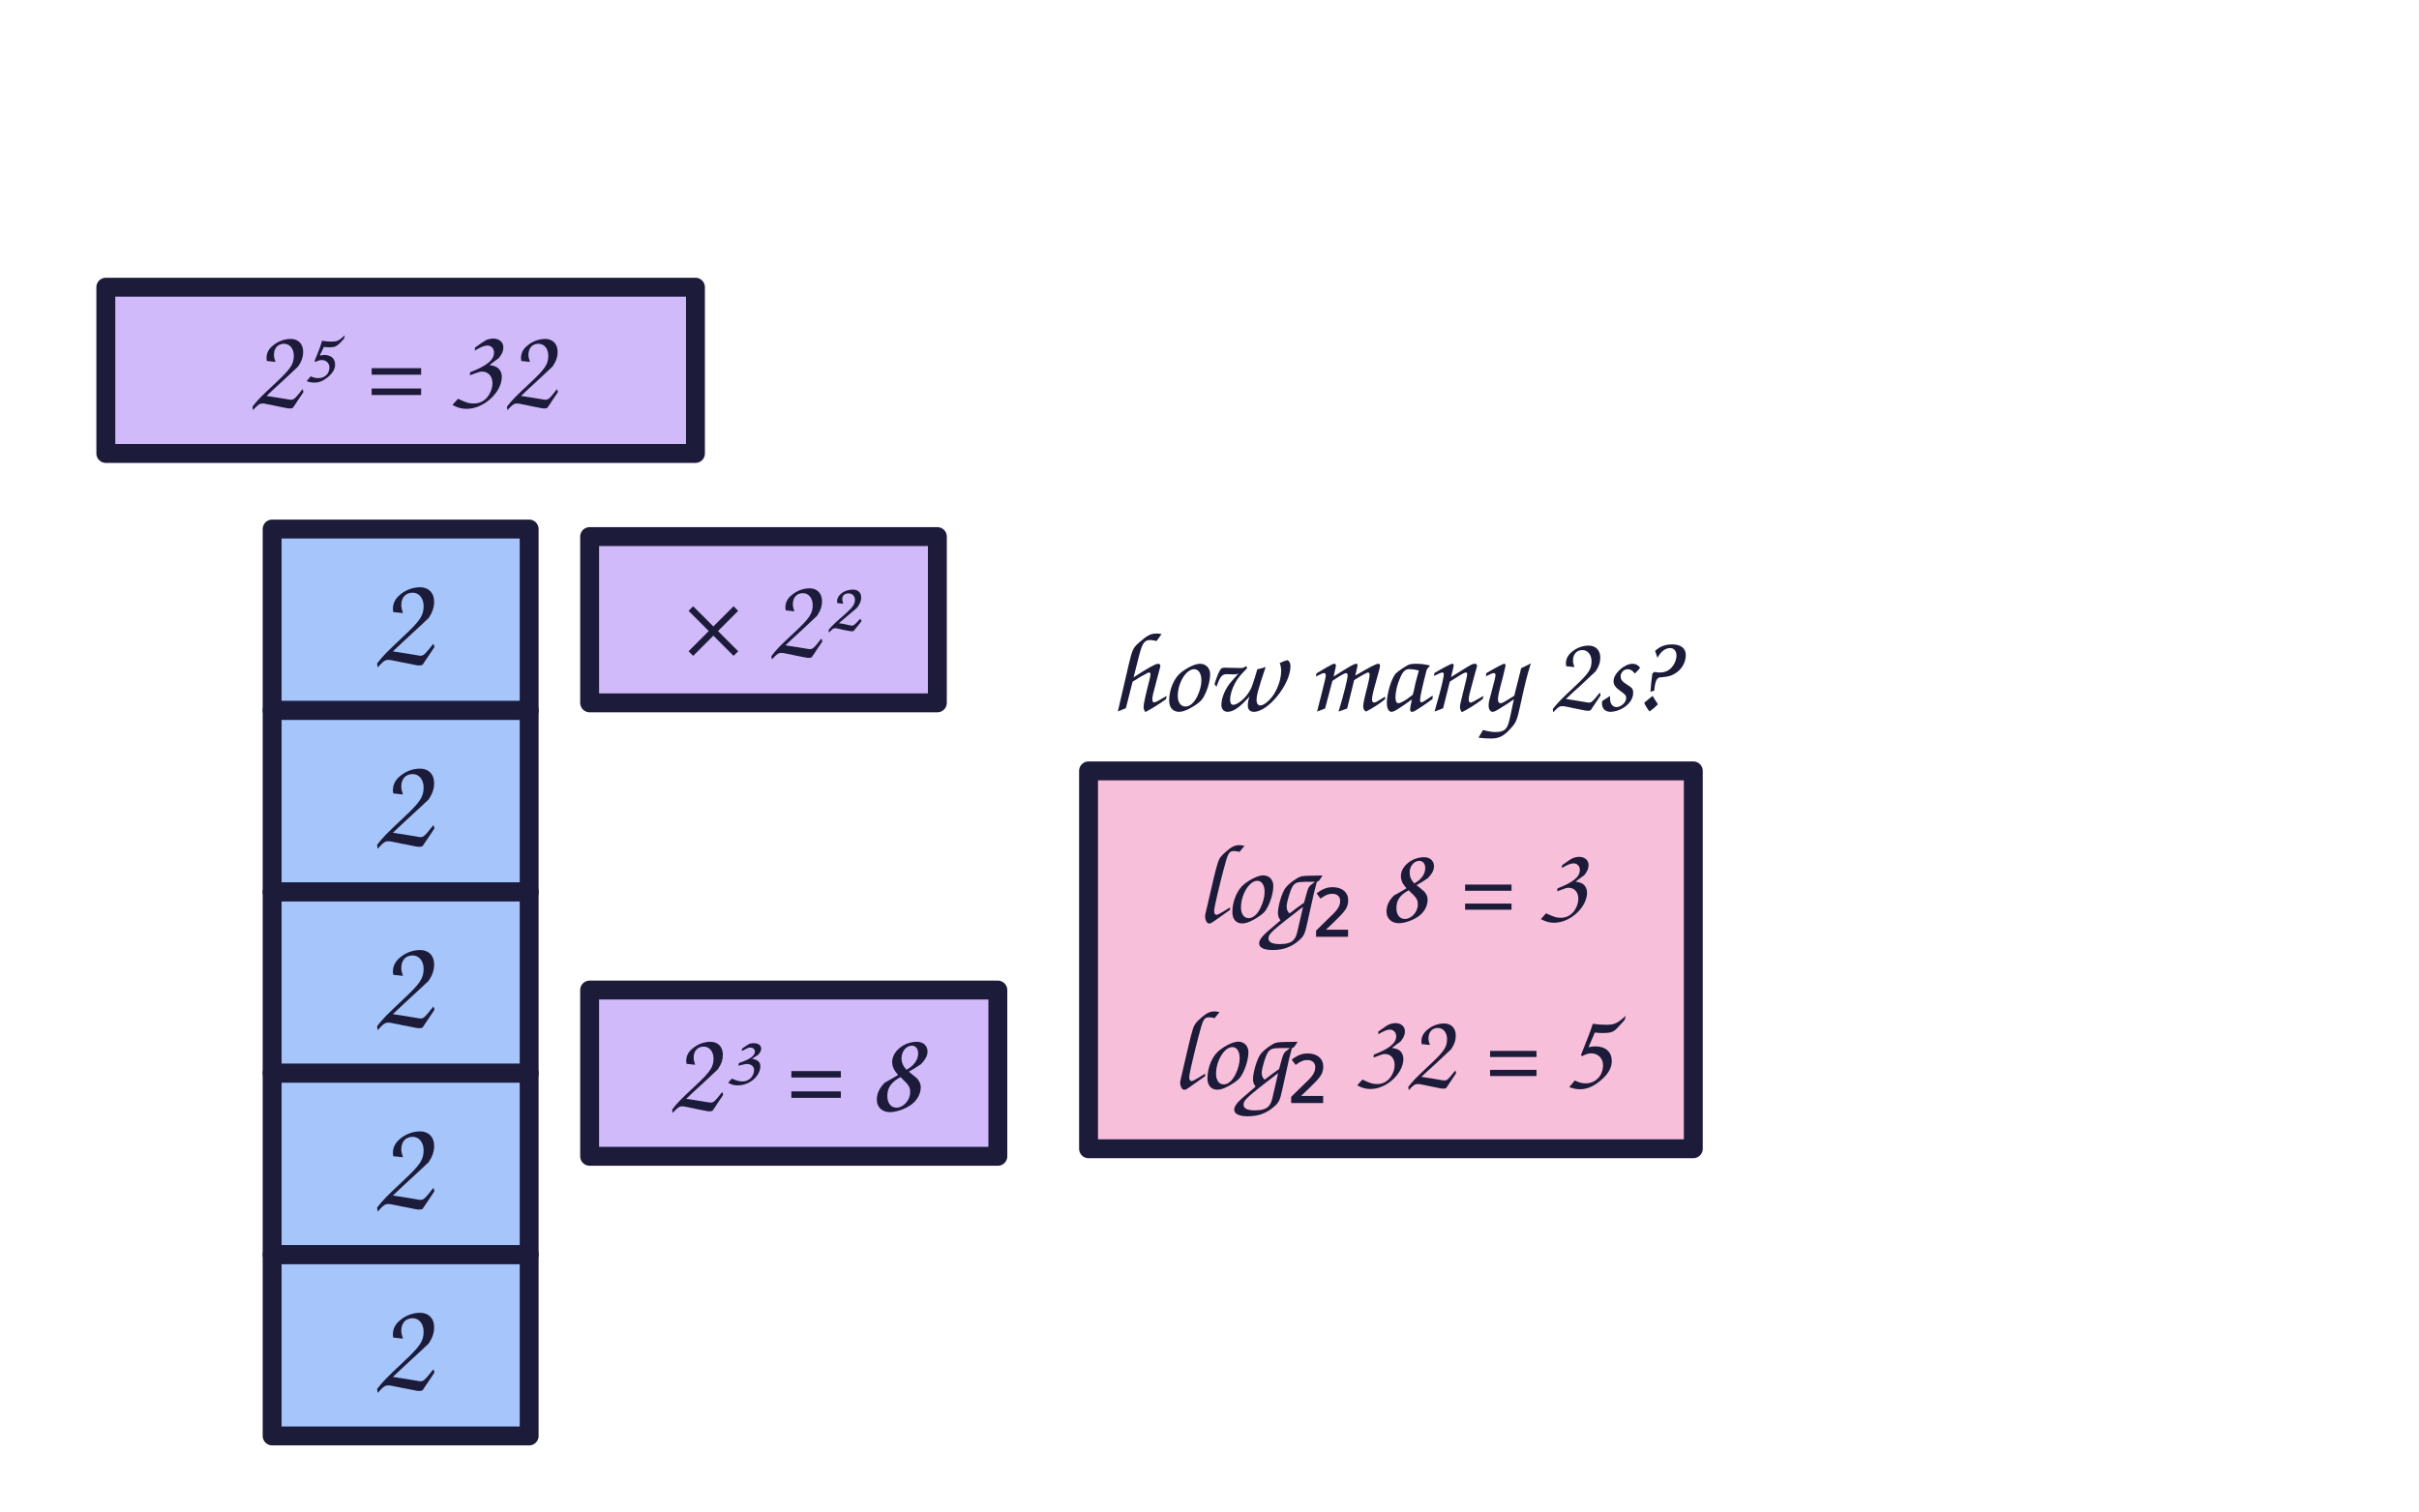
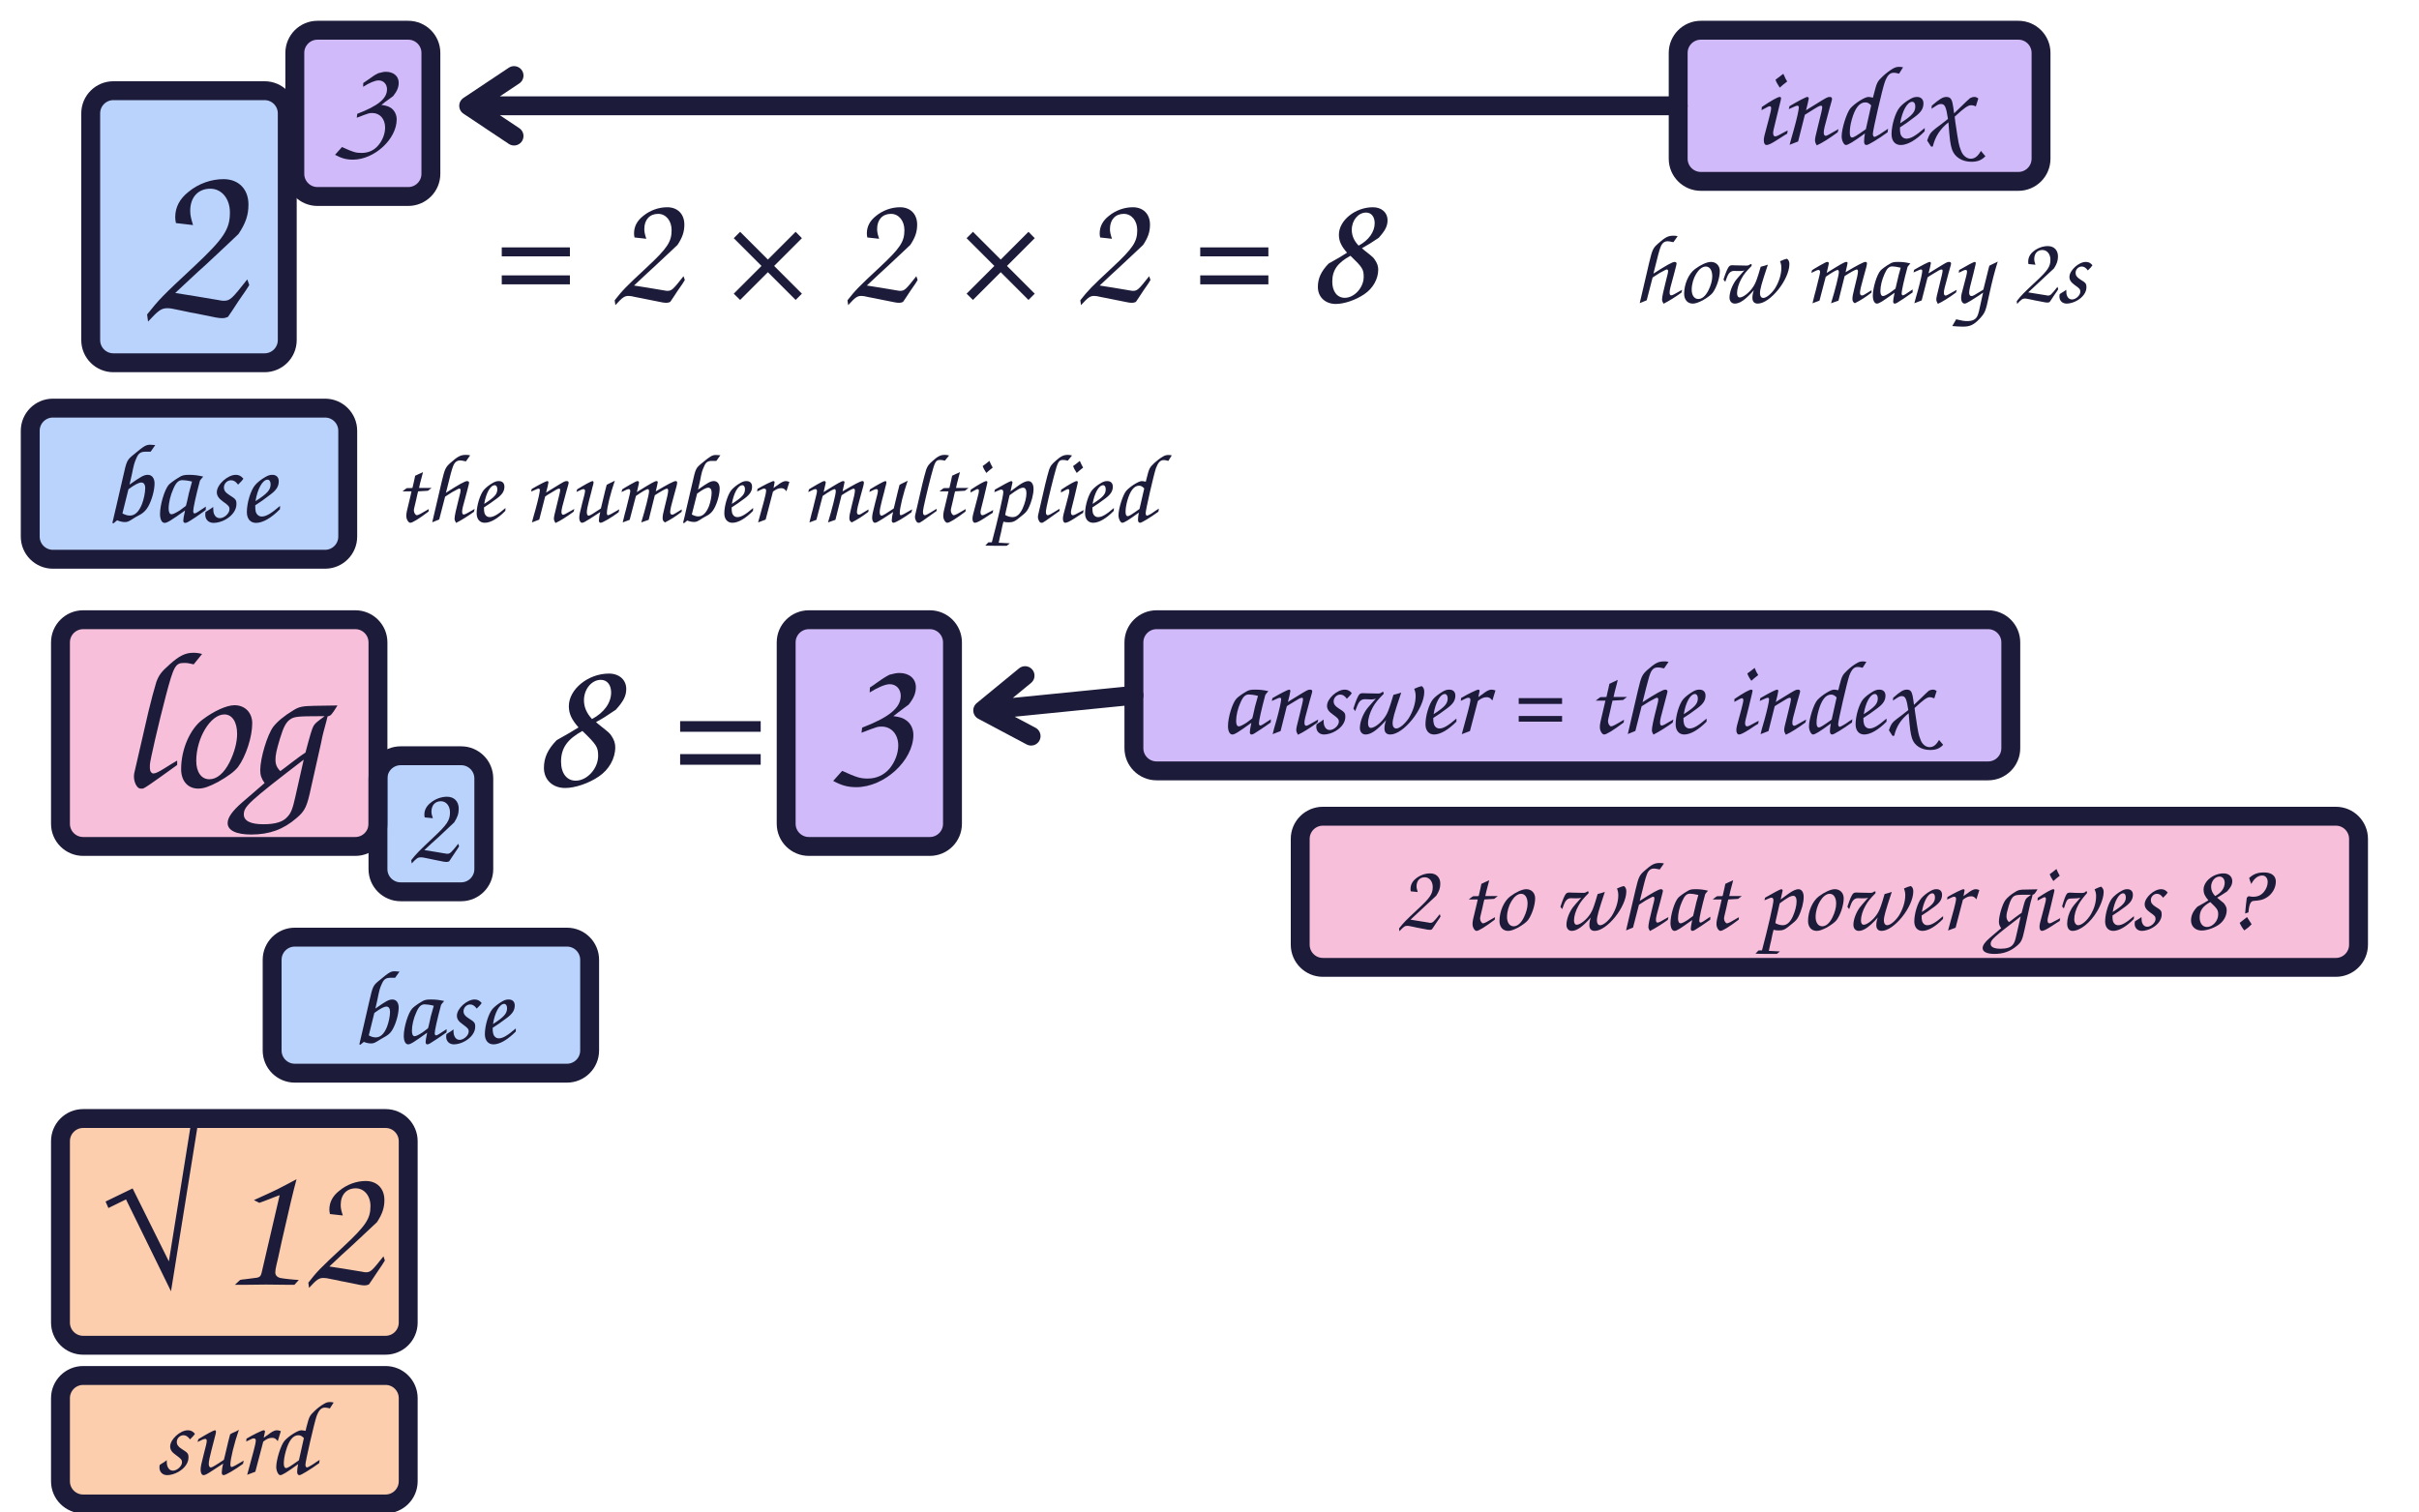
- <svg xmlns="http://www.w3.org/2000/svg" viewBox="0 0 320 200" width="320" height="200" aria-label="Ade builds a tower of blocks, each block a 2: three twos make 8, so 2 to the power 3 is 8; two more twos join the tower, so five twos make 2 to the power 5, which is 32; a pink box asks how many 2s: log base 2 of 8 is 3 and log base 2 of 32 is 5">
-   <g data-part="first">
-     <rect x="36" y="166" width="34" height="24" fill="#3b82f6" fill-opacity="0.45" stroke="#1d1b3a" stroke-width="2.5" stroke-linecap="round" stroke-linejoin="round" />
-     <text x="53" y="184" font-family="Caveat, cursive" text-anchor="middle" fill="#1d1b3a" font-size="18">2</text>
-     <rect x="36" y="142" width="34" height="24" fill="#3b82f6" fill-opacity="0.45" stroke="#1d1b3a" stroke-width="2.5" stroke-linecap="round" stroke-linejoin="round" />
-     <text x="53" y="160" font-family="Caveat, cursive" text-anchor="middle" fill="#1d1b3a" font-size="18">2</text>
-     <rect x="36" y="118" width="34" height="24" fill="#3b82f6" fill-opacity="0.45" stroke="#1d1b3a" stroke-width="2.5" stroke-linecap="round" stroke-linejoin="round" />
-     <text x="53" y="136" font-family="Caveat, cursive" text-anchor="middle" fill="#1d1b3a" font-size="18">2</text>
+ <svg xmlns="http://www.w3.org/2000/svg" viewBox="0 0 320 200" width="320" height="200" aria-label="2 to the power 3, the base 2 marked in blue and the index 3 in purple: 2 times 2 times 2 is 8; the base is the number multiplied and the index says how many 2s; below it, log base 2 of 8 equals 3: the log in pink, the base 2 in blue, and the answer 3 in purple is the index, since 2 to the power 3 gives 8; below that, root 12 in orange is a surd">
+   <g data-part="base">
+     <rect x="12" y="12" width="26" height="36" rx="3" fill="#3b82f6" fill-opacity="0.35" stroke="#1d1b3a" stroke-width="2.5" stroke-linecap="round" stroke-linejoin="round" />
+     <text x="25" y="42" font-family="Caveat, cursive" font-size="32" text-anchor="middle" fill="#1d1b3a">2</text>
  </g>
-   <g data-part="count">
-     <rect x="78" y="131" width="54" height="22" fill="#7c3aed" fill-opacity="0.35" stroke="#1d1b3a" stroke-width="2.5" stroke-linecap="round" stroke-linejoin="round" />
-     <text x="105" y="147" font-family="Caveat, cursive" text-anchor="middle" fill="#1d1b3a" font-size="16">2³ = 8</text>
+   <g data-part="index">
+     <rect x="39" y="4" width="18" height="22" rx="3" fill="#7c3aed" fill-opacity="0.35" stroke="#1d1b3a" stroke-width="2.5" stroke-linecap="round" stroke-linejoin="round" />
+     <text x="48" y="21" font-family="Caveat, cursive" font-size="20" text-anchor="middle" fill="#1d1b3a">3</text>
  </g>
-   <g data-part="second">
-     <rect x="36" y="94" width="34" height="24" fill="#3b82f6" fill-opacity="0.45" stroke="#1d1b3a" stroke-width="2.5" stroke-linecap="round" stroke-linejoin="round" />
-     <text x="53" y="112" font-family="Caveat, cursive" text-anchor="middle" fill="#1d1b3a" font-size="18">2</text>
-     <rect x="36" y="70" width="34" height="24" fill="#3b82f6" fill-opacity="0.45" stroke="#1d1b3a" stroke-width="2.5" stroke-linecap="round" stroke-linejoin="round" />
-     <text x="53" y="88" font-family="Caveat, cursive" text-anchor="middle" fill="#1d1b3a" font-size="18">2</text>
-     <rect x="78" y="71" width="46" height="22" fill="#7c3aed" fill-opacity="0.35" stroke="#1d1b3a" stroke-width="2.5" stroke-linecap="round" stroke-linejoin="round" />
-     <text x="101" y="87" font-family="Caveat, cursive" text-anchor="middle" fill="#1d1b3a" font-size="16">× 2²</text>
+   <g data-part="expand">
+     <text x="64" y="40" font-family="Caveat, cursive" font-size="22" text-anchor="start" fill="#1d1b3a">= 2 × 2 × 2 = 8</text>
  </g>
-   <g data-part="all">
-     <rect x="14" y="38" width="78" height="22" fill="#7c3aed" fill-opacity="0.35" stroke="#1d1b3a" stroke-width="2.5" stroke-linecap="round" stroke-linejoin="round" />
-     <text x="53" y="54" font-family="Caveat, cursive" text-anchor="middle" fill="#1d1b3a" font-size="16">2⁵ = 32</text>
+   <g data-part="base-label">
+     <rect x="4" y="54" width="42" height="20" rx="3" fill="#3b82f6" fill-opacity="0.35" stroke="#1d1b3a" stroke-width="2.5" stroke-linecap="round" stroke-linejoin="round" />
+     <text x="25" y="69" font-family="Caveat, cursive" font-size="15" text-anchor="middle" fill="#1d1b3a">base</text>
+     <text x="52" y="69" font-family="Caveat, cursive" font-size="13" text-anchor="start" fill="#1d1b3a">the number multiplied</text>
  </g>
-   <g data-part="logs">
-     <text x="184" y="94" font-family="Caveat, cursive" text-anchor="middle" fill="#1d1b3a" font-size="15">how many 2s?</text>
-     <rect x="144" y="102" width="80" height="50" fill="#ec4899" fill-opacity="0.35" stroke="#1d1b3a" stroke-width="2.5" stroke-linecap="round" stroke-linejoin="round" />
-     <g data-part="log8">
-       <text x="184" y="122" font-family="Caveat, cursive" text-anchor="middle" fill="#1d1b3a" font-size="15">log₂ 8 = 3</text>
-     </g>
-     <g data-part="log32">
-       <text x="184" y="144" font-family="Caveat, cursive" text-anchor="middle" fill="#1d1b3a" font-size="15">log₂ 32 = 5</text>
-     </g>
+   <g data-part="index-label">
+     <rect x="222" y="4" width="48" height="20" rx="3" fill="#7c3aed" fill-opacity="0.35" stroke="#1d1b3a" stroke-width="2.5" stroke-linecap="round" stroke-linejoin="round" />
+     <text x="246" y="19" font-family="Caveat, cursive" font-size="15" text-anchor="middle" fill="#1d1b3a">index</text>
+     <path d="M222 14 L62 14 M68.0 10.0 L62 14 L68.0 18.0" fill="none" stroke="#1d1b3a" stroke-width="2.5" stroke-linecap="round" stroke-linejoin="round" />
+     <text x="246" y="40" font-family="Caveat, cursive" font-size="13" text-anchor="middle" fill="#1d1b3a">how many 2s</text>
+   </g>
+   <g data-part="log">
+     <rect x="8" y="82" width="42" height="30" rx="3" fill="#ec4899" fill-opacity="0.35" stroke="#1d1b3a" stroke-width="2.5" stroke-linecap="round" stroke-linejoin="round" />
+     <text x="29" y="104" font-family="Caveat, cursive" font-size="26" text-anchor="middle" fill="#1d1b3a">log</text>
+   </g>
+   <g data-part="log-base">
+     <rect x="50" y="100" width="14" height="18" rx="3" fill="#3b82f6" fill-opacity="0.35" stroke="#1d1b3a" stroke-width="2.5" stroke-linecap="round" stroke-linejoin="round" />
+     <text x="57" y="114" font-family="Caveat, cursive" font-size="15" text-anchor="middle" fill="#1d1b3a">2</text>
+   </g>
+   <g data-part="log-number">
+     <text x="70" y="104" font-family="Caveat, cursive" font-size="26" text-anchor="start" fill="#1d1b3a">8 =</text>
+   </g>
+   <g data-part="log-answer">
+     <rect x="104" y="82" width="22" height="30" rx="3" fill="#7c3aed" fill-opacity="0.35" stroke="#1d1b3a" stroke-width="2.5" stroke-linecap="round" stroke-linejoin="round" />
+     <text x="115" y="104" font-family="Caveat, cursive" font-size="26" text-anchor="middle" fill="#1d1b3a">3</text>
+   </g>
+   <g data-part="log-base-label">
+     <rect x="36" y="124" width="42" height="18" rx="3" fill="#3b82f6" fill-opacity="0.35" stroke="#1d1b3a" stroke-width="2.5" stroke-linecap="round" stroke-linejoin="round" />
+     <text x="57" y="138" font-family="Caveat, cursive" font-size="14" text-anchor="middle" fill="#1d1b3a">base</text>
+   </g>
+   <g data-part="log-answer-label">
+     <rect x="150" y="82" width="116" height="20" rx="3" fill="#7c3aed" fill-opacity="0.35" stroke="#1d1b3a" stroke-width="2.5" stroke-linecap="round" stroke-linejoin="round" />
+     <text x="208" y="97" font-family="Caveat, cursive" font-size="14" text-anchor="middle" fill="#1d1b3a">answer = the index</text>
+     <path d="M150 92 L130 94 M135.6 89.4 L130 94 L136.4 97.4" fill="none" stroke="#1d1b3a" stroke-width="2.5" stroke-linecap="round" stroke-linejoin="round" />
+   </g>
+   <g data-part="log-question">
+     <rect x="172" y="108" width="140" height="20" rx="3" fill="#ec4899" fill-opacity="0.35" stroke="#1d1b3a" stroke-width="2.5" stroke-linecap="round" stroke-linejoin="round" />
+     <text x="242" y="123" font-family="Caveat, cursive" font-size="13" text-anchor="middle" fill="#1d1b3a">2 to what power gives 8?</text>
+   </g>
+   <g data-part="surd">
+     <rect x="8" y="148" width="46" height="30" rx="3" fill="#f97316" fill-opacity="0.35" stroke="#1d1b3a" stroke-width="2.5" stroke-linecap="round" stroke-linejoin="round" />
+     <text x="31" y="170" font-family="Caveat, cursive" font-size="24" text-anchor="middle" fill="#1d1b3a">√12</text>
+   </g>
+   <g data-part="surd-label">
+     <rect x="8" y="182" width="46" height="17" rx="3" fill="#f97316" fill-opacity="0.35" stroke="#1d1b3a" stroke-width="2.5" stroke-linecap="round" stroke-linejoin="round" />
+     <text x="31" y="195" font-family="Caveat, cursive" font-size="14" text-anchor="middle" fill="#1d1b3a">surd</text>
  </g>
</svg>
